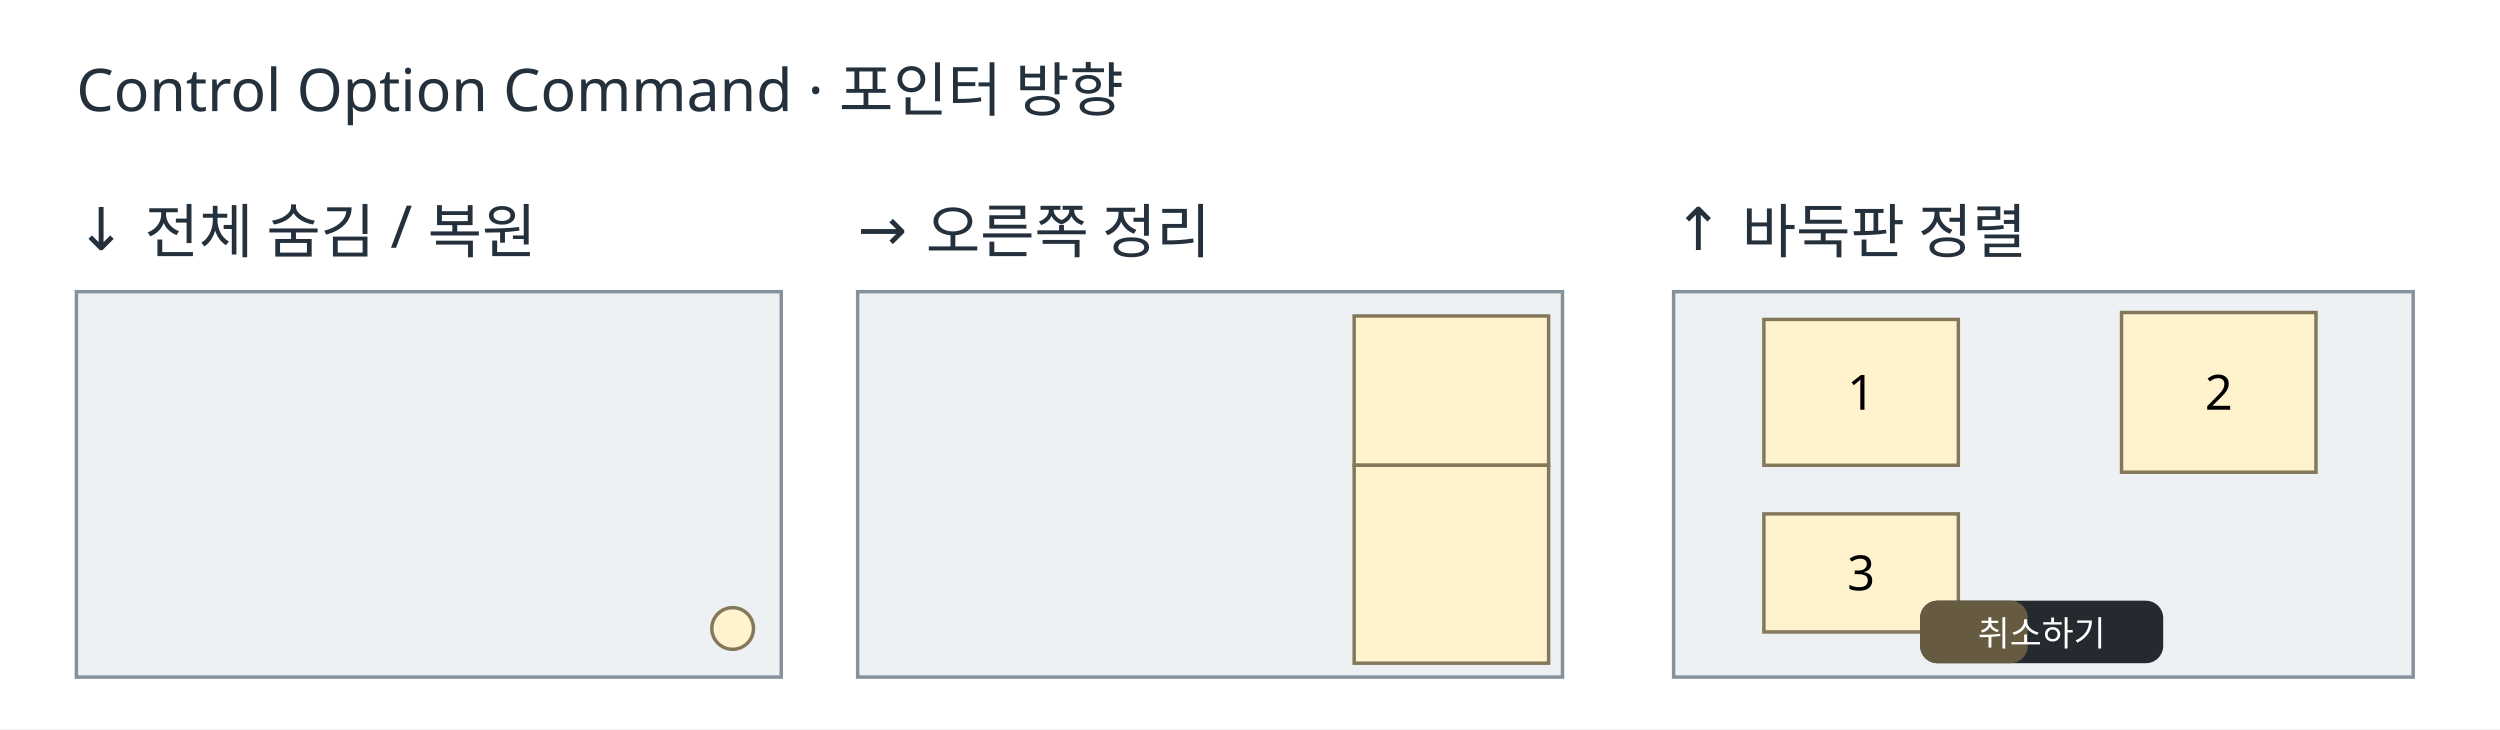
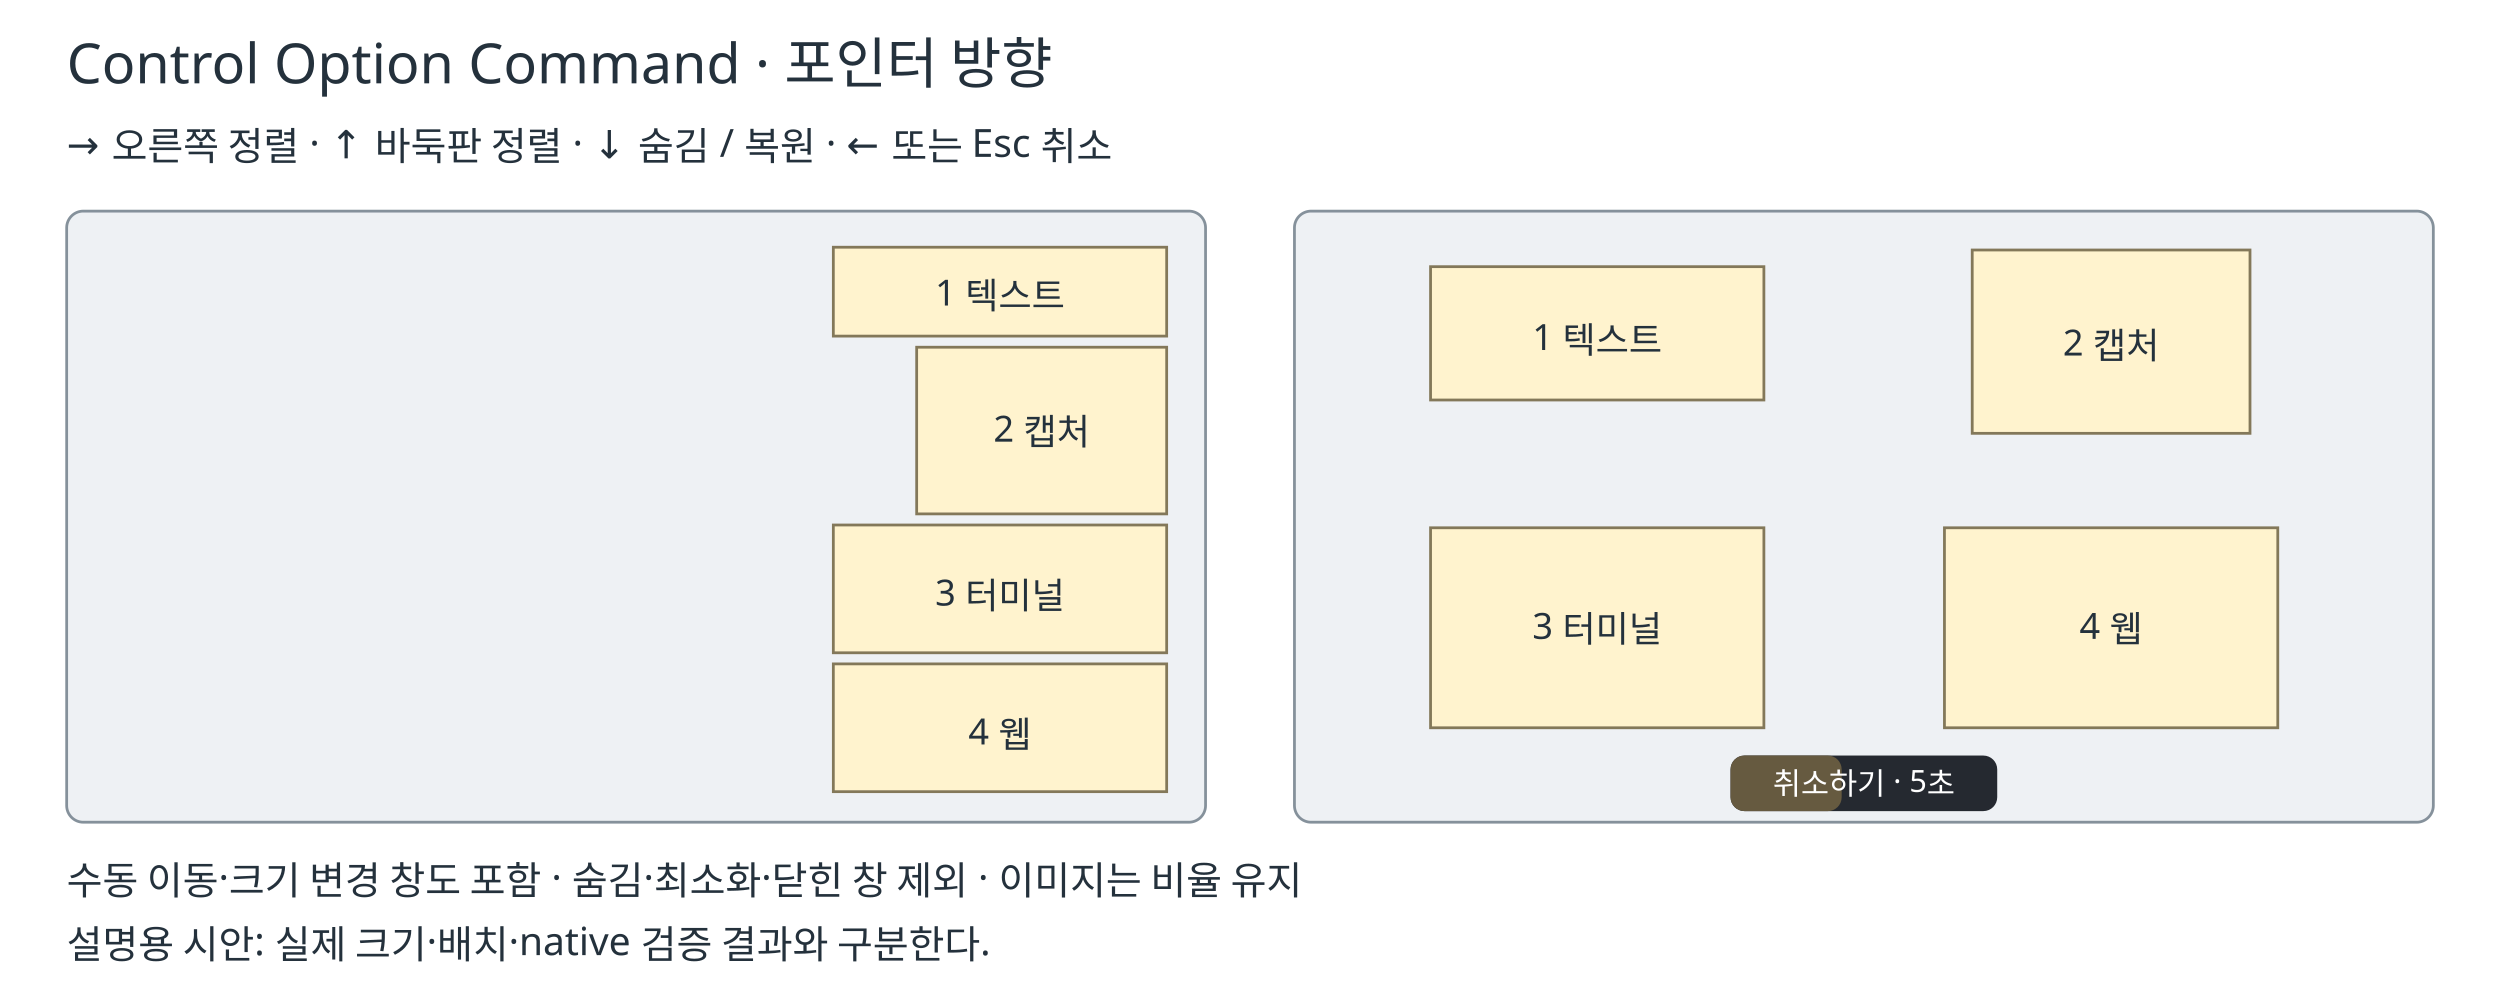
- <svg xmlns="http://www.w3.org/2000/svg" width="720" height="210" viewBox="0 0 720 210">
-   <rect width="720" height="210" fill="#fff" />
-   <g font-family="sans-serif" font-size="17" fill="#24313c">
-     <text x="22" y="32">Control Option Command · 포인터 방향</text>
-     <text x="22" y="72">↓ 전체 숨김 / 복원</text>
-     <text x="247" y="72">→ 오른쪽 정리</text>
-     <text x="482" y="72">↑ 바둑판 정렬</text>
+ <svg xmlns="http://www.w3.org/2000/svg" width="900" height="360" viewBox="0 0 900 360" role="img" aria-labelledby="title desc">
+   <rect width="900" height="360" fill="#fff" />
+   <g font-family="sans-serif" fill="#24313c">
+     <text x="24" y="30" font-size="20">Control Option Command · 포인터 방향</text>
+     <text x="24" y="57" font-size="14">→ 오른쪽 정렬 · ↑ 바둑판 정렬 · ↓ 숨김 / 복원 · ← 또는 Esc 취소</text>
  </g>
  <g fill="#eef1f4" stroke="#85919b">
-     <rect x="22" y="84" width="203" height="111" />
-     <rect x="247" y="84" width="203" height="111" />
-     <rect x="482" y="84" width="213" height="111" />
+     <rect x="24" y="76" width="410" height="220" rx="6" />
+     <rect x="466" y="76" width="410" height="220" rx="6" />
  </g>
  <g fill="#fff3ce" stroke="#837859">
-     <circle cx="211" cy="181" r="6" />
-     <rect x="390" y="91" width="56" height="43" />
-     <rect x="390" y="134" width="56" height="57" />
-     <rect x="508" y="92" width="56" height="42" />
-     <rect x="611" y="90" width="56" height="46" />
-     <rect x="508" y="148" width="56" height="34" />
+     <rect x="300" y="89" width="120" height="32" />
+     <rect x="330" y="125" width="90" height="60" />
+     <rect x="300" y="189" width="120" height="46" />
+     <rect x="300" y="239" width="120" height="46" />
+     <rect x="515" y="96" width="120" height="48" />
+     <rect x="710" y="90" width="100" height="66" />
+     <rect x="515" y="190" width="120" height="72" />
+     <rect x="700" y="190" width="120" height="72" />
  </g>
-   <g font-family="sans-serif" font-size="14">
-     <text x="532" y="118">1</text>
-     <text x="635" y="118">2</text>
-     <text x="532" y="170">3</text>
+   <g font-family="sans-serif" font-size="13" text-anchor="middle" fill="#24313c">
+     <text x="360" y="110">1 텍스트</text>
+     <text x="375" y="159">2 캡처</text>
+     <text x="360" y="218">3 터미널</text>
+     <text x="360" y="268">4 웹</text>
+     <text x="575" y="126">1 텍스트</text>
+     <text x="760" y="128">2 캡처</text>
+     <text x="575" y="230">3 터미널</text>
+     <text x="760" y="230">4 웹</text>
  </g>
-   <rect x="553" y="173" width="70" height="18" rx="5" fill="#252930" />
-   <rect x="553" y="173" width="31" height="18" rx="5" fill="#665a40" />
-   <text x="588" y="186" text-anchor="middle" font-size="10" fill="white">취소하기</text>
+   <rect x="623" y="272" width="96" height="20" rx="5" fill="#252930" />
+   <rect x="623" y="272" width="40" height="20" rx="5" fill="#665a40" />
+   <text x="671" y="286" font-family="sans-serif" font-size="11" text-anchor="middle" fill="#fff">취소하기 · 5초</text>
+   <g font-family="sans-serif" font-size="14" fill="#24313c">
+     <text x="24" y="322">수동 이동·크기 변경 창도 포함 · 숨김·최소화·닫힌 창 제외 · 이미지는 비율 유지</text>
+     <text x="24" y="345">설명용 시안: 실제 크기·배치·native 검증 결과와 구분한다.</text>
+   </g>
</svg>
